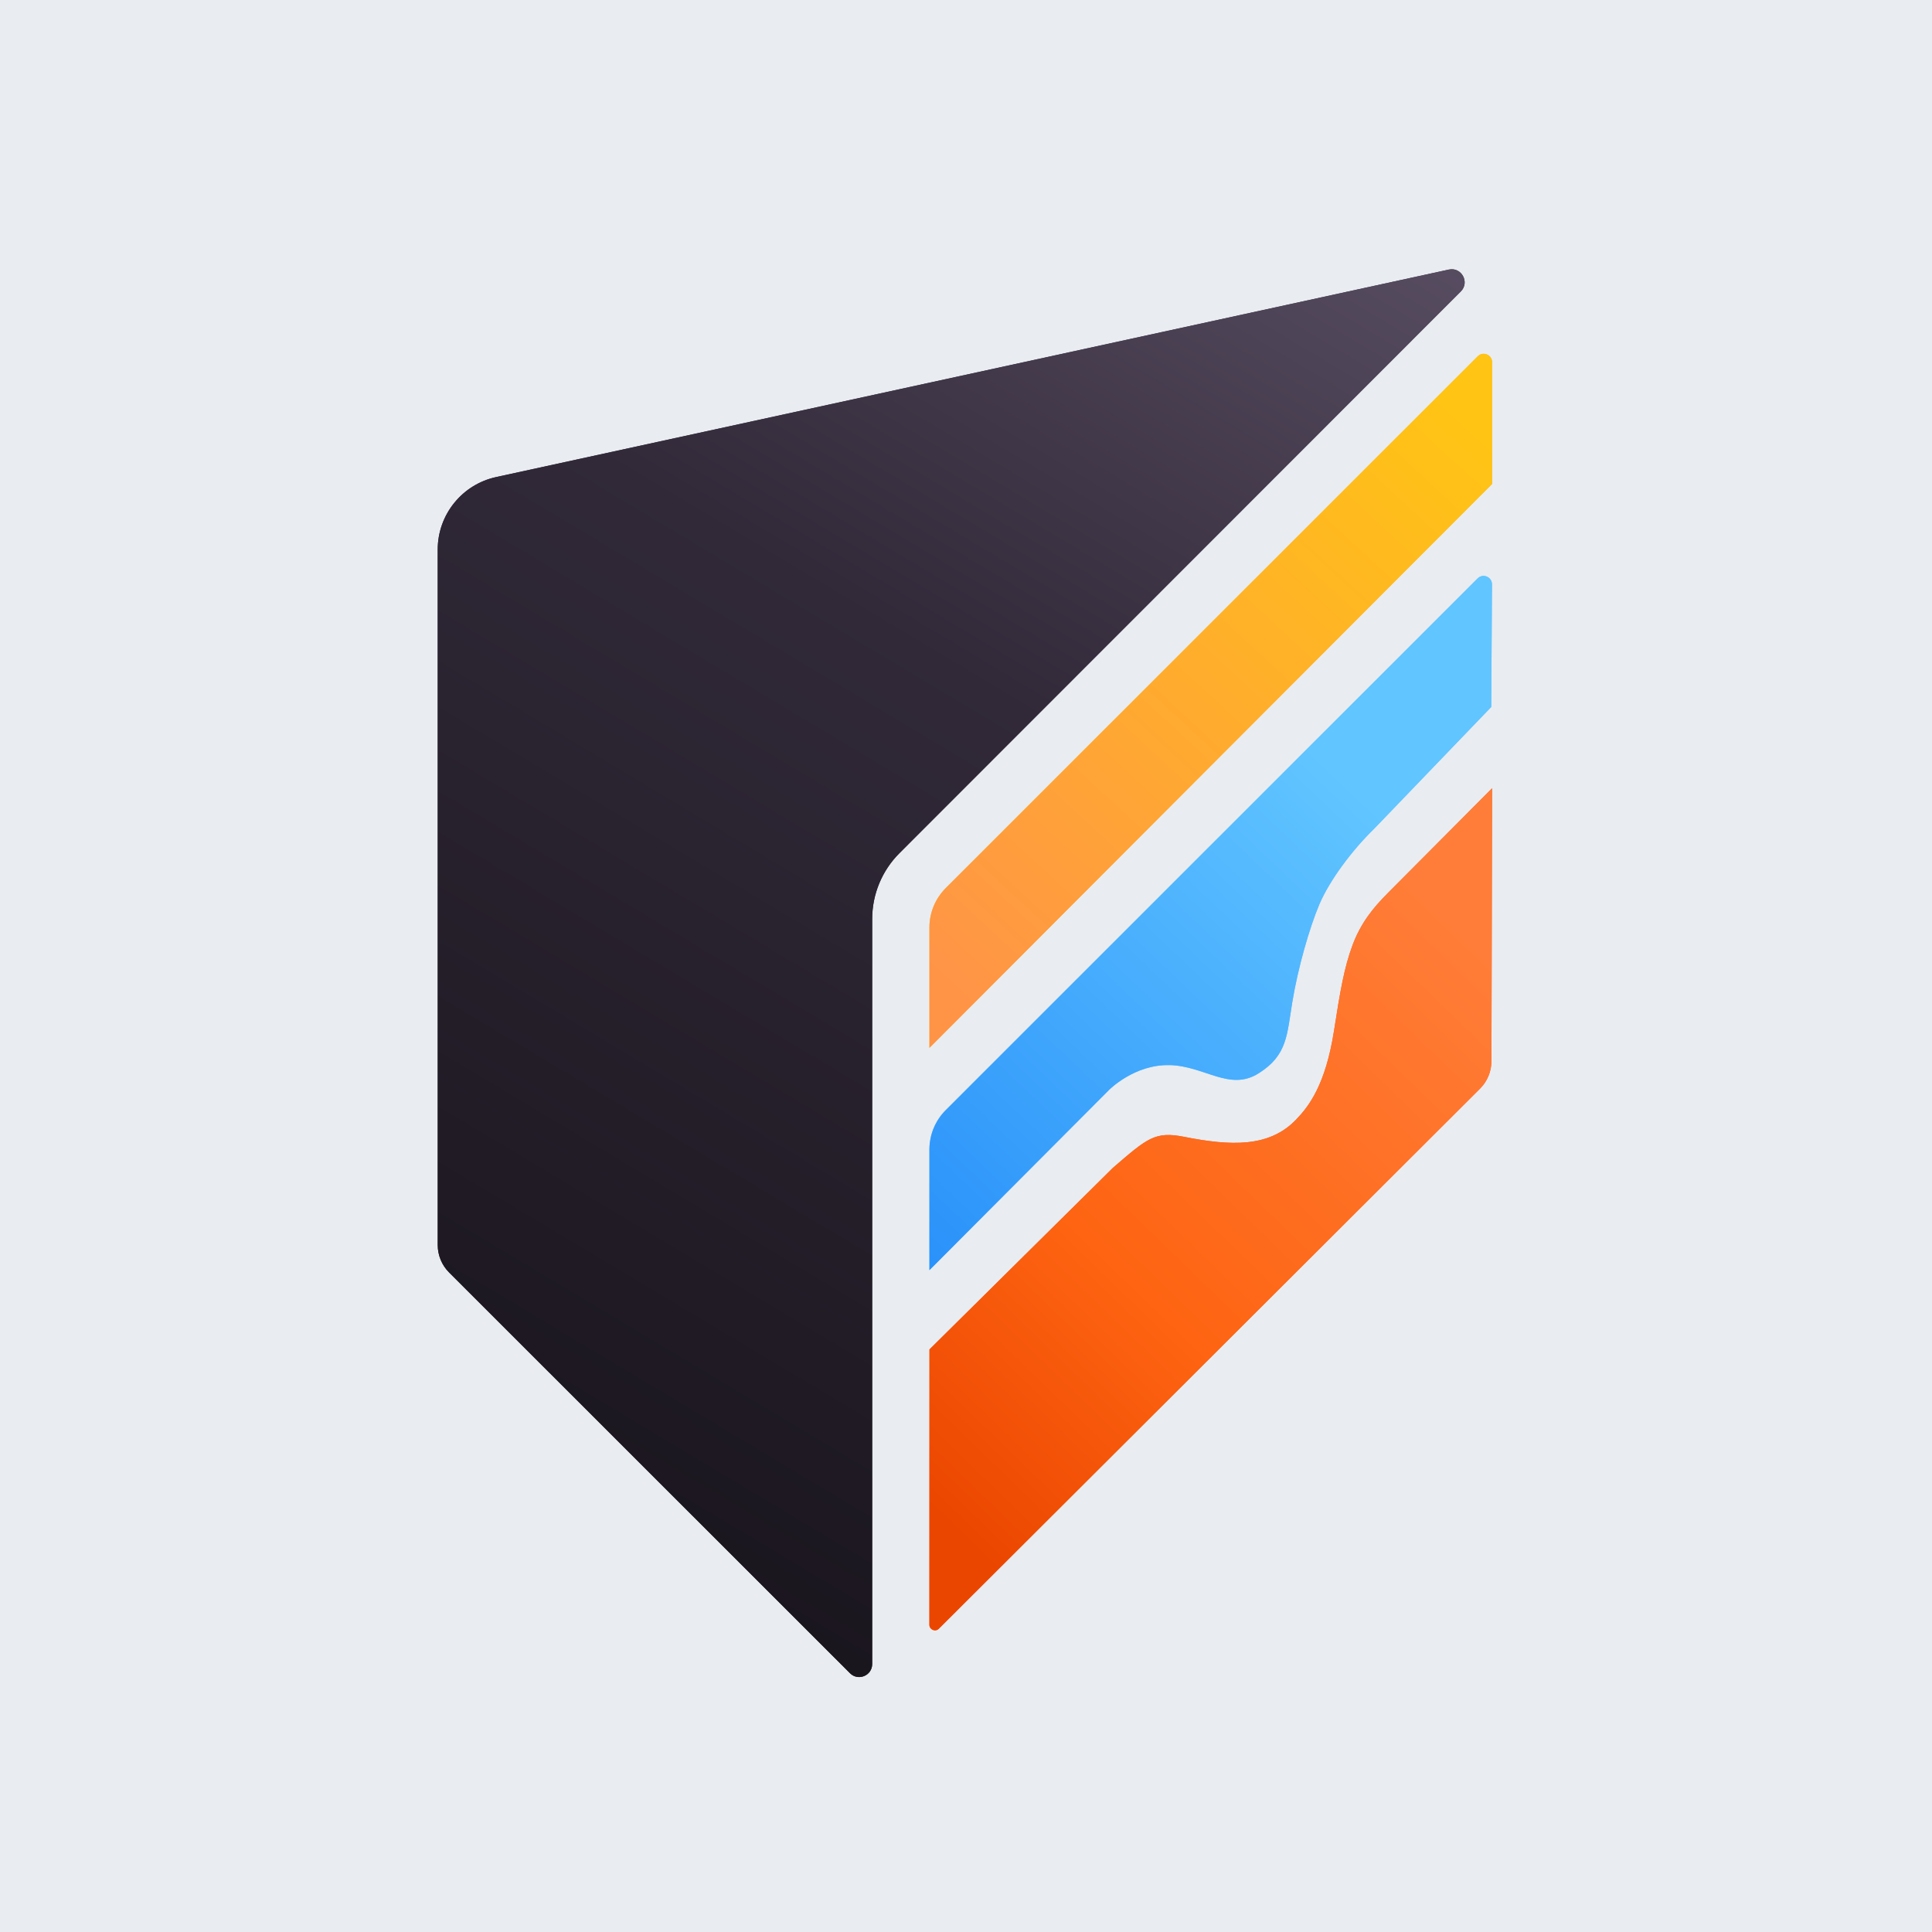
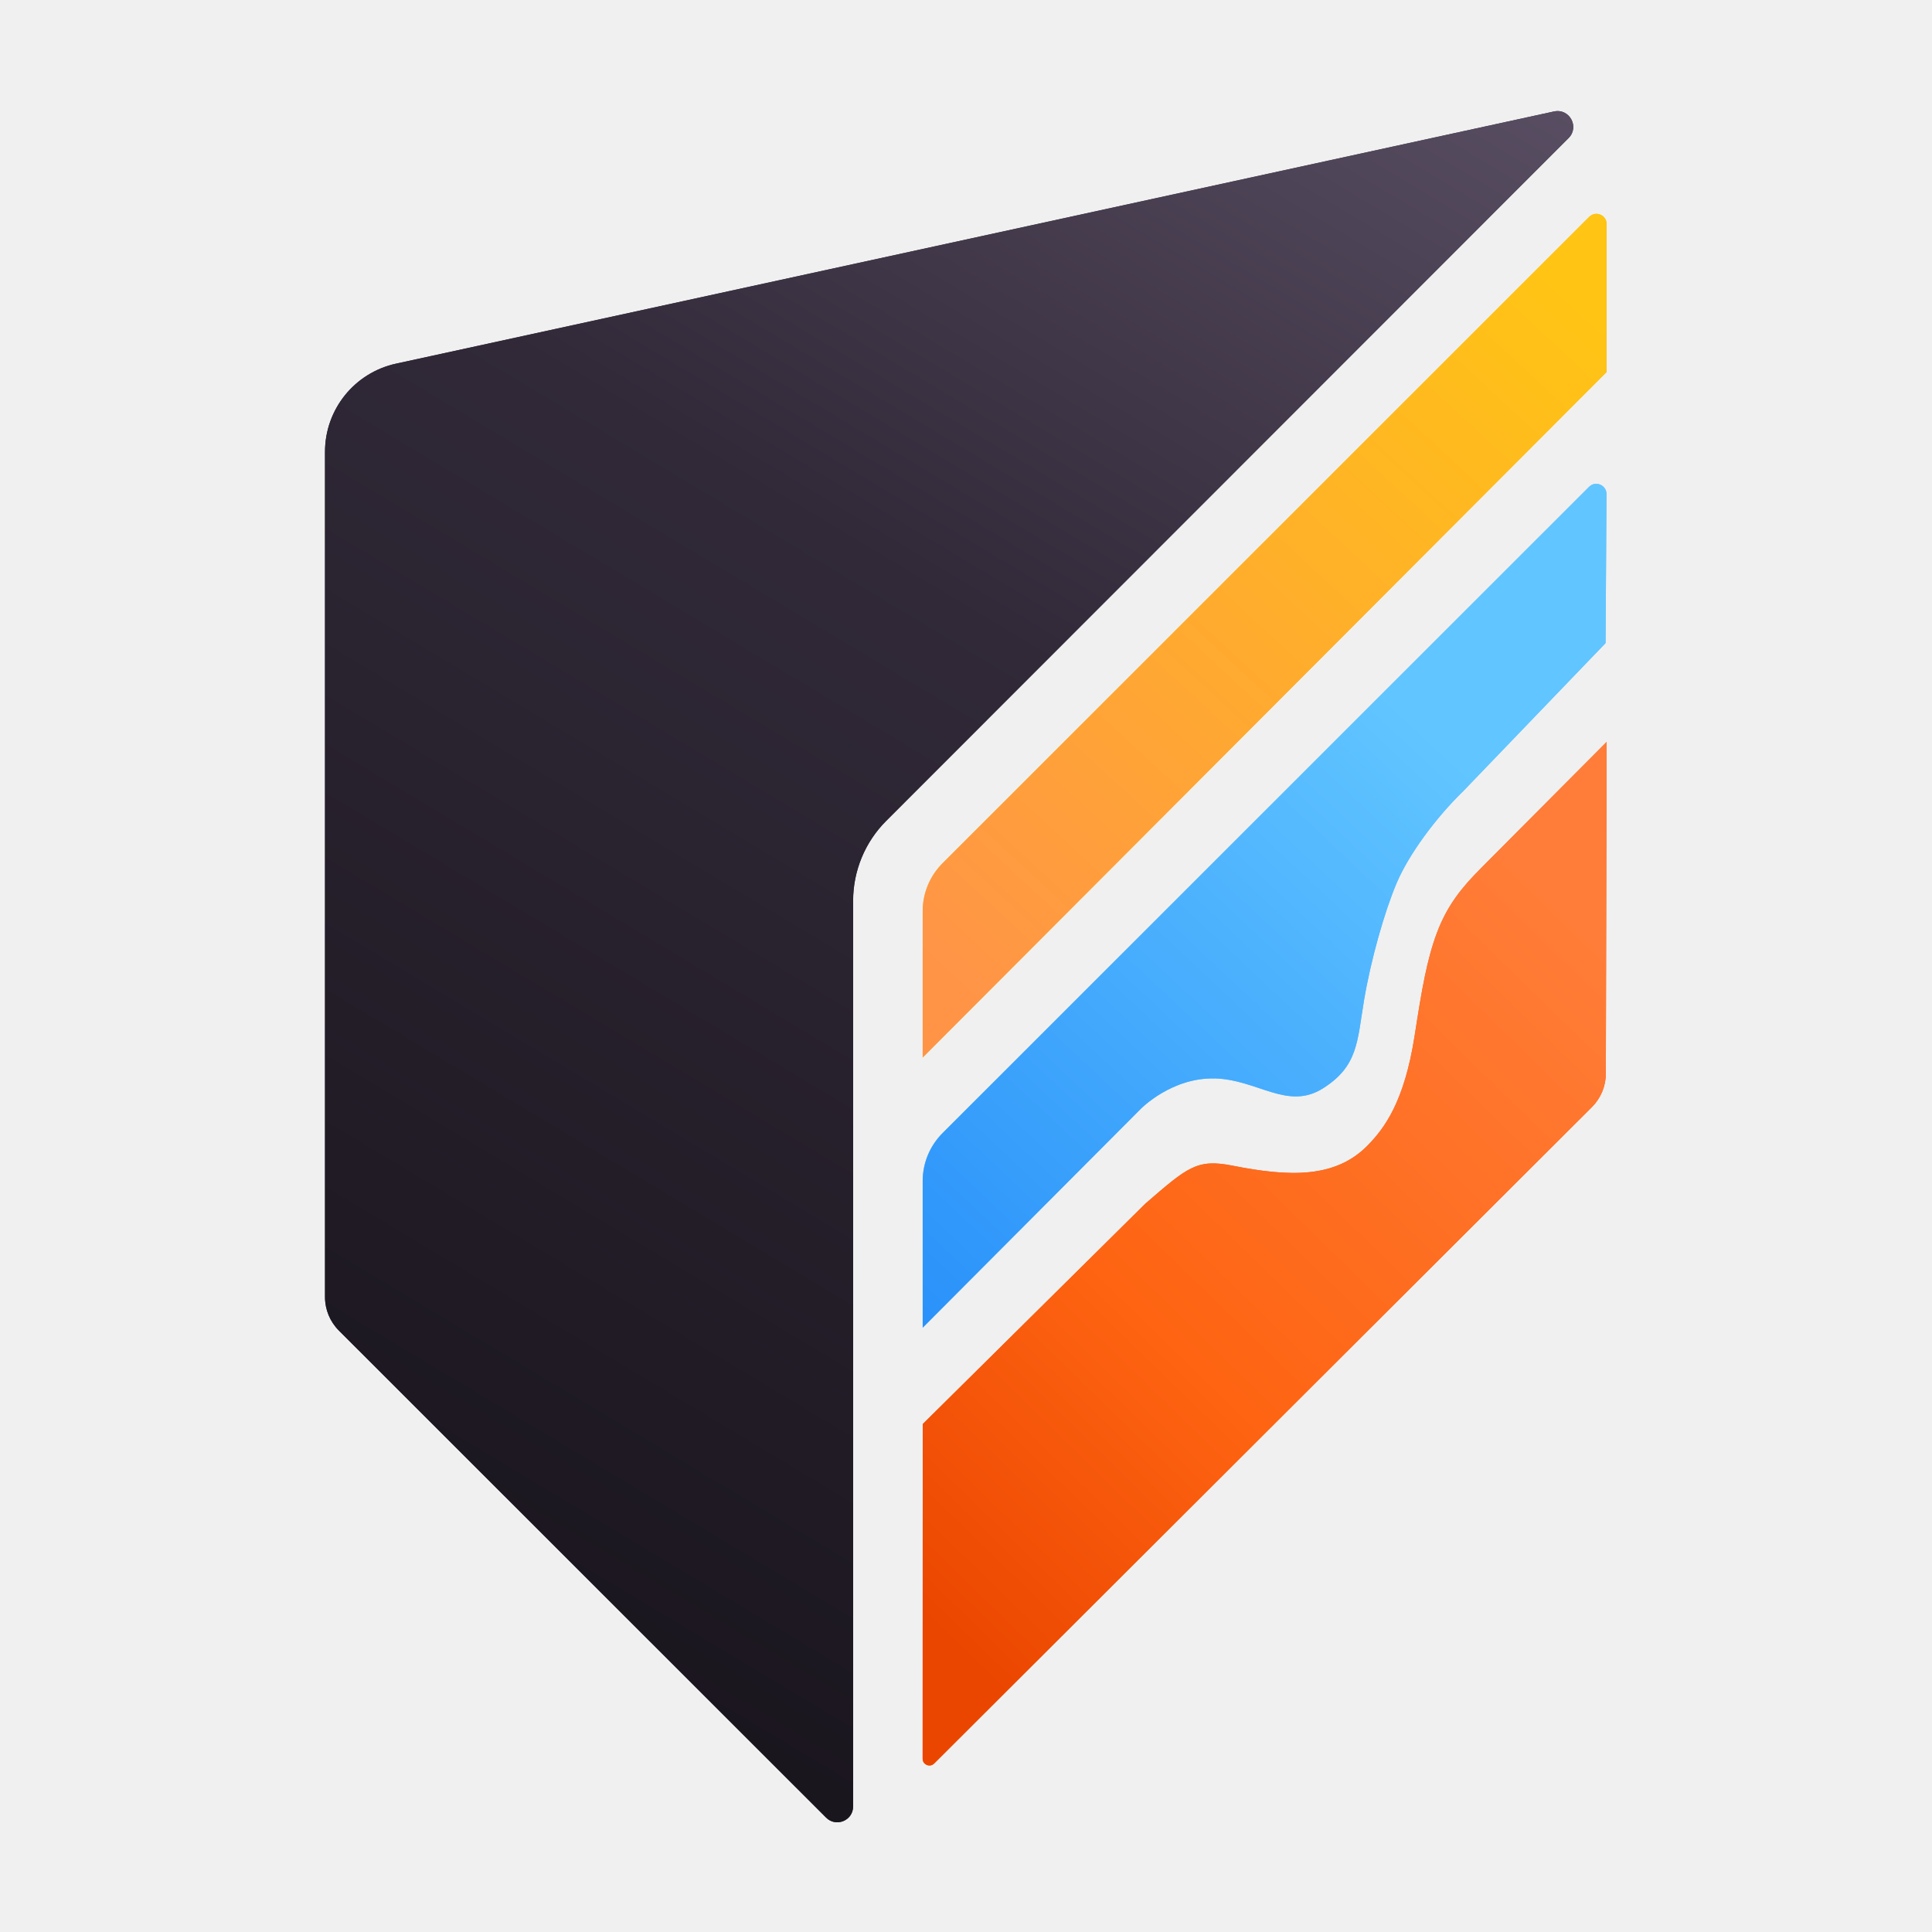
- <svg xmlns="http://www.w3.org/2000/svg" width="1024" height="1024" viewBox="0 0 1024 1024" fill="none">
-   <rect width="1024" height="1024" fill="#E9ECF1" />
-   <g clip-path="url(#clip0_1148_2494)">
-     <path d="M735.724 473.208C727.855 481.052 721.305 489.119 716.879 500.941C712.453 512.762 710.262 525.634 707.11 545.992C702.594 574.976 693.786 586.372 686.812 593.568C672.572 608.25 652.341 607.423 627.683 602.552C612.191 599.49 608.167 603.177 589.747 619.088L492.638 715.224L492.593 861.171C492.593 863.785 495.768 865.104 497.623 863.25L784.436 577.009C788.303 573.143 790.493 567.914 790.493 562.439L790.851 417.788L735.724 473.185V473.208Z" fill="#FF630F" />
-     <path d="M735.724 473.208C727.855 481.052 721.305 489.119 716.879 500.941C712.453 512.762 710.262 525.634 707.11 545.992C702.594 574.976 693.786 586.372 686.812 593.568C672.572 608.25 652.341 607.423 627.683 602.552C612.191 599.49 608.167 603.177 589.747 619.088L492.638 715.224L492.593 861.171C492.593 863.785 495.768 865.104 497.623 863.25L784.436 577.009C788.303 573.143 790.493 567.914 790.493 562.439L790.851 417.788L735.724 473.185V473.208Z" fill="url(#paint0_linear_1148_2494)" />
-     <path d="M620.014 564.517C638.702 565.053 651.735 578.573 667.116 568.874C682.496 559.176 682.071 548.383 685.045 530.55C688.04 512.694 693.964 491.934 699.239 479.42C704.537 466.883 716.364 450.861 728.39 439.174L790.38 374.703L790.783 309.741C790.783 305.764 785.999 303.752 783.182 306.568L501.265 588.383C495.721 593.925 492.614 601.434 492.614 609.255V673.211L587.846 577.657C587.846 577.657 601.303 564.003 619.992 564.539L620.014 564.517Z" fill="#61C5FF" />
-     <path d="M620.014 564.517C638.702 565.053 651.735 578.573 667.116 568.874C682.496 559.176 682.071 548.383 685.045 530.55C688.04 512.694 693.964 491.934 699.239 479.42C704.537 466.883 716.364 450.861 728.39 439.174L790.38 374.703L790.783 309.741C790.783 305.764 785.999 303.752 783.182 306.568L501.265 588.383C495.721 593.925 492.614 601.434 492.614 609.255V673.211L587.846 577.657C587.846 577.657 601.303 564.003 619.992 564.539L620.014 564.517Z" fill="url(#paint1_linear_1148_2494)" />
-     <path d="M790.872 256.473L492.614 555.405V491.583C492.614 483.762 495.721 476.253 501.265 470.712L783.25 188.829C786.044 186.035 790.85 188.002 790.85 191.98V256.473H790.872Z" fill="#FFC414" />
-     <path d="M790.872 256.473L492.614 555.405V491.583C492.614 483.762 495.721 476.253 501.265 470.712L783.25 188.829C786.044 186.035 790.85 188.002 790.85 191.98V256.473H790.872Z" fill="url(#paint2_linear_1148_2494)" />
-     <path d="M767.913 142.879L262.984 252.848C244.899 256.781 232 272.781 232 291.285V659.851C232 665.325 234.168 670.577 238.058 674.465L450.518 886.849C454.855 891.184 462.277 888.123 462.277 881.978V486.975C462.3 473.947 467.486 461.433 476.696 452.226L774.262 154.477C779.113 149.628 774.641 141.427 767.935 142.879H767.913Z" fill="url(#paint3_linear_1148_2494)" />
-     <path d="M767.913 142.879L262.984 252.848C244.899 256.781 232 272.781 232 291.285V659.851C232 665.325 234.168 670.577 238.058 674.465L450.518 886.849C454.855 891.184 462.277 888.123 462.277 881.978V486.975C462.3 473.947 467.486 461.433 476.696 452.226L774.262 154.477C779.113 149.628 774.641 141.427 767.935 142.879H767.913Z" fill="url(#paint4_linear_1148_2494)" />
+ <svg xmlns="http://www.w3.org/2000/svg" width="100%" height="100%" viewBox="0 0 1024 1024" version="1.1" xml:space="preserve" style="fill-rule:evenodd;clip-rule:evenodd;stroke-linejoin:round;stroke-miterlimit:2;">
+   <g transform="matrix(1.21553,0,0,1.21553,-109.743,-114.605)">
+     <path d="M735.724,473.208C727.855,481.052 721.305,489.119 716.879,500.941C712.453,512.762 710.262,525.634 707.11,545.992C702.594,574.976 693.786,586.372 686.812,593.568C672.572,608.25 652.341,607.423 627.683,602.552C612.191,599.49 608.167,603.177 589.747,619.088L492.638,715.224L492.593,861.171C492.593,863.785 495.768,865.104 497.623,863.25L784.436,577.009C788.303,573.143 790.493,567.914 790.493,562.439L790.851,417.788L735.724,473.185L735.724,473.208Z" style="fill:rgb(255,99,15);fill-rule:nonzero;" />
+     <path d="M735.724,473.208C727.855,481.052 721.305,489.119 716.879,500.941C712.453,512.762 710.262,525.634 707.11,545.992C702.594,574.976 693.786,586.372 686.812,593.568C672.572,608.25 652.341,607.423 627.683,602.552C612.191,599.49 608.167,603.177 589.747,619.088L492.638,715.224L492.593,861.171C492.593,863.785 495.768,865.104 497.623,863.25L784.436,577.009C788.303,573.143 790.493,567.914 790.493,562.439L790.851,417.788L735.724,473.185L735.724,473.208Z" style="fill:url(#_Linear1);fill-rule:nonzero;" />
+     <path d="M620.014,564.517C638.702,565.053 651.735,578.573 667.116,568.874C682.496,559.176 682.071,548.383 685.045,530.55C688.04,512.694 693.964,491.934 699.239,479.42C704.537,466.883 716.364,450.861 728.39,439.174L790.38,374.703L790.783,309.741C790.783,305.764 785.999,303.752 783.182,306.568L501.265,588.383C495.721,593.925 492.614,601.434 492.614,609.255L492.614,673.211L587.846,577.657C587.846,577.657 601.303,564.003 619.992,564.539L620.014,564.517Z" style="fill:rgb(97,197,255);fill-rule:nonzero;" />
+     <path d="M620.014,564.517C638.702,565.053 651.735,578.573 667.116,568.874C682.496,559.176 682.071,548.383 685.045,530.55C688.04,512.694 693.964,491.934 699.239,479.42C704.537,466.883 716.364,450.861 728.39,439.174L790.38,374.703L790.783,309.741C790.783,305.764 785.999,303.752 783.182,306.568L501.265,588.383C495.721,593.925 492.614,601.434 492.614,609.255L492.614,673.211L587.846,577.657C587.846,577.657 601.303,564.003 619.992,564.539L620.014,564.517Z" style="fill:url(#_Linear2);fill-rule:nonzero;" />
+     <path d="M790.872,256.473L492.614,555.405L492.614,491.583C492.614,483.762 495.721,476.253 501.265,470.712L783.25,188.829C786.044,186.035 790.85,188.002 790.85,191.98L790.85,256.473L790.872,256.473Z" style="fill:rgb(255,196,20);fill-rule:nonzero;" />
+     <path d="M790.872,256.473L492.614,555.405L492.614,491.583C492.614,483.762 495.721,476.253 501.265,470.712L783.25,188.829C786.044,186.035 790.85,188.002 790.85,191.98L790.85,256.473L790.872,256.473Z" style="fill:url(#_Linear3);fill-rule:nonzero;" />
+     <path d="M767.913,142.879L262.984,252.848C244.899,256.781 232,272.781 232,291.285L232,659.851C232,665.325 234.168,670.577 238.058,674.465L450.518,886.849C454.855,891.184 462.277,888.123 462.277,881.978L462.277,486.975C462.3,473.947 467.486,461.433 476.696,452.226L774.262,154.477C779.113,149.628 774.641,141.427 767.935,142.879L767.913,142.879Z" style="fill:url(#_Linear4);fill-rule:nonzero;" />
+     <path d="M767.913,142.879L262.984,252.848C244.899,256.781 232,272.781 232,291.285L232,659.851C232,665.325 234.168,670.577 238.058,674.465L450.518,886.849C454.855,891.184 462.277,888.123 462.277,881.978L462.277,486.975C462.3,473.947 467.486,461.433 476.696,452.226L774.262,154.477C779.113,149.628 774.641,141.427 767.935,142.879L767.913,142.879Z" style="fill:url(#_Linear5);fill-rule:nonzero;" />
  </g>
  <defs>
-     <linearGradient id="paint0_linear_1148_2494" x1="783.05" y1="501.365" x2="493.661" y2="799.799" gradientUnits="userSpaceOnUse">
-       <stop stop-color="#FF7D38" />
-       <stop offset="0.613" stop-color="#FE6412" />
-       <stop offset="1" stop-color="#EB4600" />
+     <linearGradient id="_Linear1" x1="0" y1="0" x2="1" y2="0" gradientUnits="userSpaceOnUse" gradientTransform="matrix(-289.389,298.434,-298.434,-289.389,783.05,501.365)">
+       <stop offset="0" style="stop-color:rgb(255,125,56);stop-opacity:1" />
+       <stop offset="0.61" style="stop-color:rgb(254,100,18);stop-opacity:1" />
+       <stop offset="1" style="stop-color:rgb(235,70,0);stop-opacity:1" />
    </linearGradient>
-     <linearGradient id="paint1_linear_1148_2494" x1="717.521" y1="417.855" x2="485.762" y2="661.639" gradientUnits="userSpaceOnUse">
-       <stop stop-color="#61C5FF" />
-       <stop offset="1" stop-color="#2A92FA" />
+     <linearGradient id="_Linear2" x1="0" y1="0" x2="1" y2="0" gradientUnits="userSpaceOnUse" gradientTransform="matrix(-231.759,243.784,-243.784,-231.759,717.521,417.855)">
+       <stop offset="0" style="stop-color:rgb(97,197,255);stop-opacity:1" />
+       <stop offset="1" style="stop-color:rgb(42,146,250);stop-opacity:1" />
    </linearGradient>
-     <linearGradient id="paint2_linear_1148_2494" x1="790.872" y1="234.327" x2="513.468" y2="534.312" gradientUnits="userSpaceOnUse">
-       <stop stop-color="#FFC414" />
-       <stop offset="1" stop-color="#FF9447" />
+     <linearGradient id="_Linear3" x1="0" y1="0" x2="1" y2="0" gradientUnits="userSpaceOnUse" gradientTransform="matrix(-277.404,299.985,-299.985,-277.404,790.872,234.327)">
+       <stop offset="0" style="stop-color:rgb(255,196,20);stop-opacity:1" />
+       <stop offset="1" style="stop-color:rgb(255,148,71);stop-opacity:1" />
    </linearGradient>
-     <linearGradient id="paint3_linear_1148_2494" x1="775.223" y1="142.71" x2="265.623" y2="434.493" gradientUnits="userSpaceOnUse">
-       <stop offset="0.155" stop-color="#403649" />
-       <stop offset="1" stop-color="#312938" />
+     <linearGradient id="_Linear4" x1="0" y1="0" x2="1" y2="0" gradientUnits="userSpaceOnUse" gradientTransform="matrix(-509.6,291.783,-291.783,-509.6,775.223,142.71)">
+       <stop offset="0" style="stop-color:rgb(64,54,73);stop-opacity:1" />
+       <stop offset="0.15" style="stop-color:rgb(64,54,73);stop-opacity:1" />
+       <stop offset="1" style="stop-color:rgb(49,41,56);stop-opacity:1" />
    </linearGradient>
-     <linearGradient id="paint4_linear_1148_2494" x1="876.101" y1="-272.802" x2="217.678" y2="827.291" gradientUnits="userSpaceOnUse">
-       <stop offset="0.105" stop-color="#776A83" />
-       <stop offset="0.569" stop-color="#312938" />
-       <stop offset="0.96" stop-color="#19151D" />
+     <linearGradient id="_Linear5" x1="0" y1="0" x2="1" y2="0" gradientUnits="userSpaceOnUse" gradientTransform="matrix(-658.423,1100.09,-1100.09,-658.423,876.101,-272.802)">
+       <stop offset="0" style="stop-color:rgb(119,106,131);stop-opacity:1" />
+       <stop offset="0.11" style="stop-color:rgb(119,106,131);stop-opacity:1" />
+       <stop offset="0.57" style="stop-color:rgb(49,41,56);stop-opacity:1" />
+       <stop offset="0.96" style="stop-color:rgb(25,21,29);stop-opacity:1" />
+       <stop offset="1" style="stop-color:rgb(25,21,29);stop-opacity:1" />
    </linearGradient>
-     <clipPath id="clip0_1148_2494">
-       <rect width="559" height="747" fill="white" transform="translate(232 142)" />
-     </clipPath>
  </defs>
</svg>
